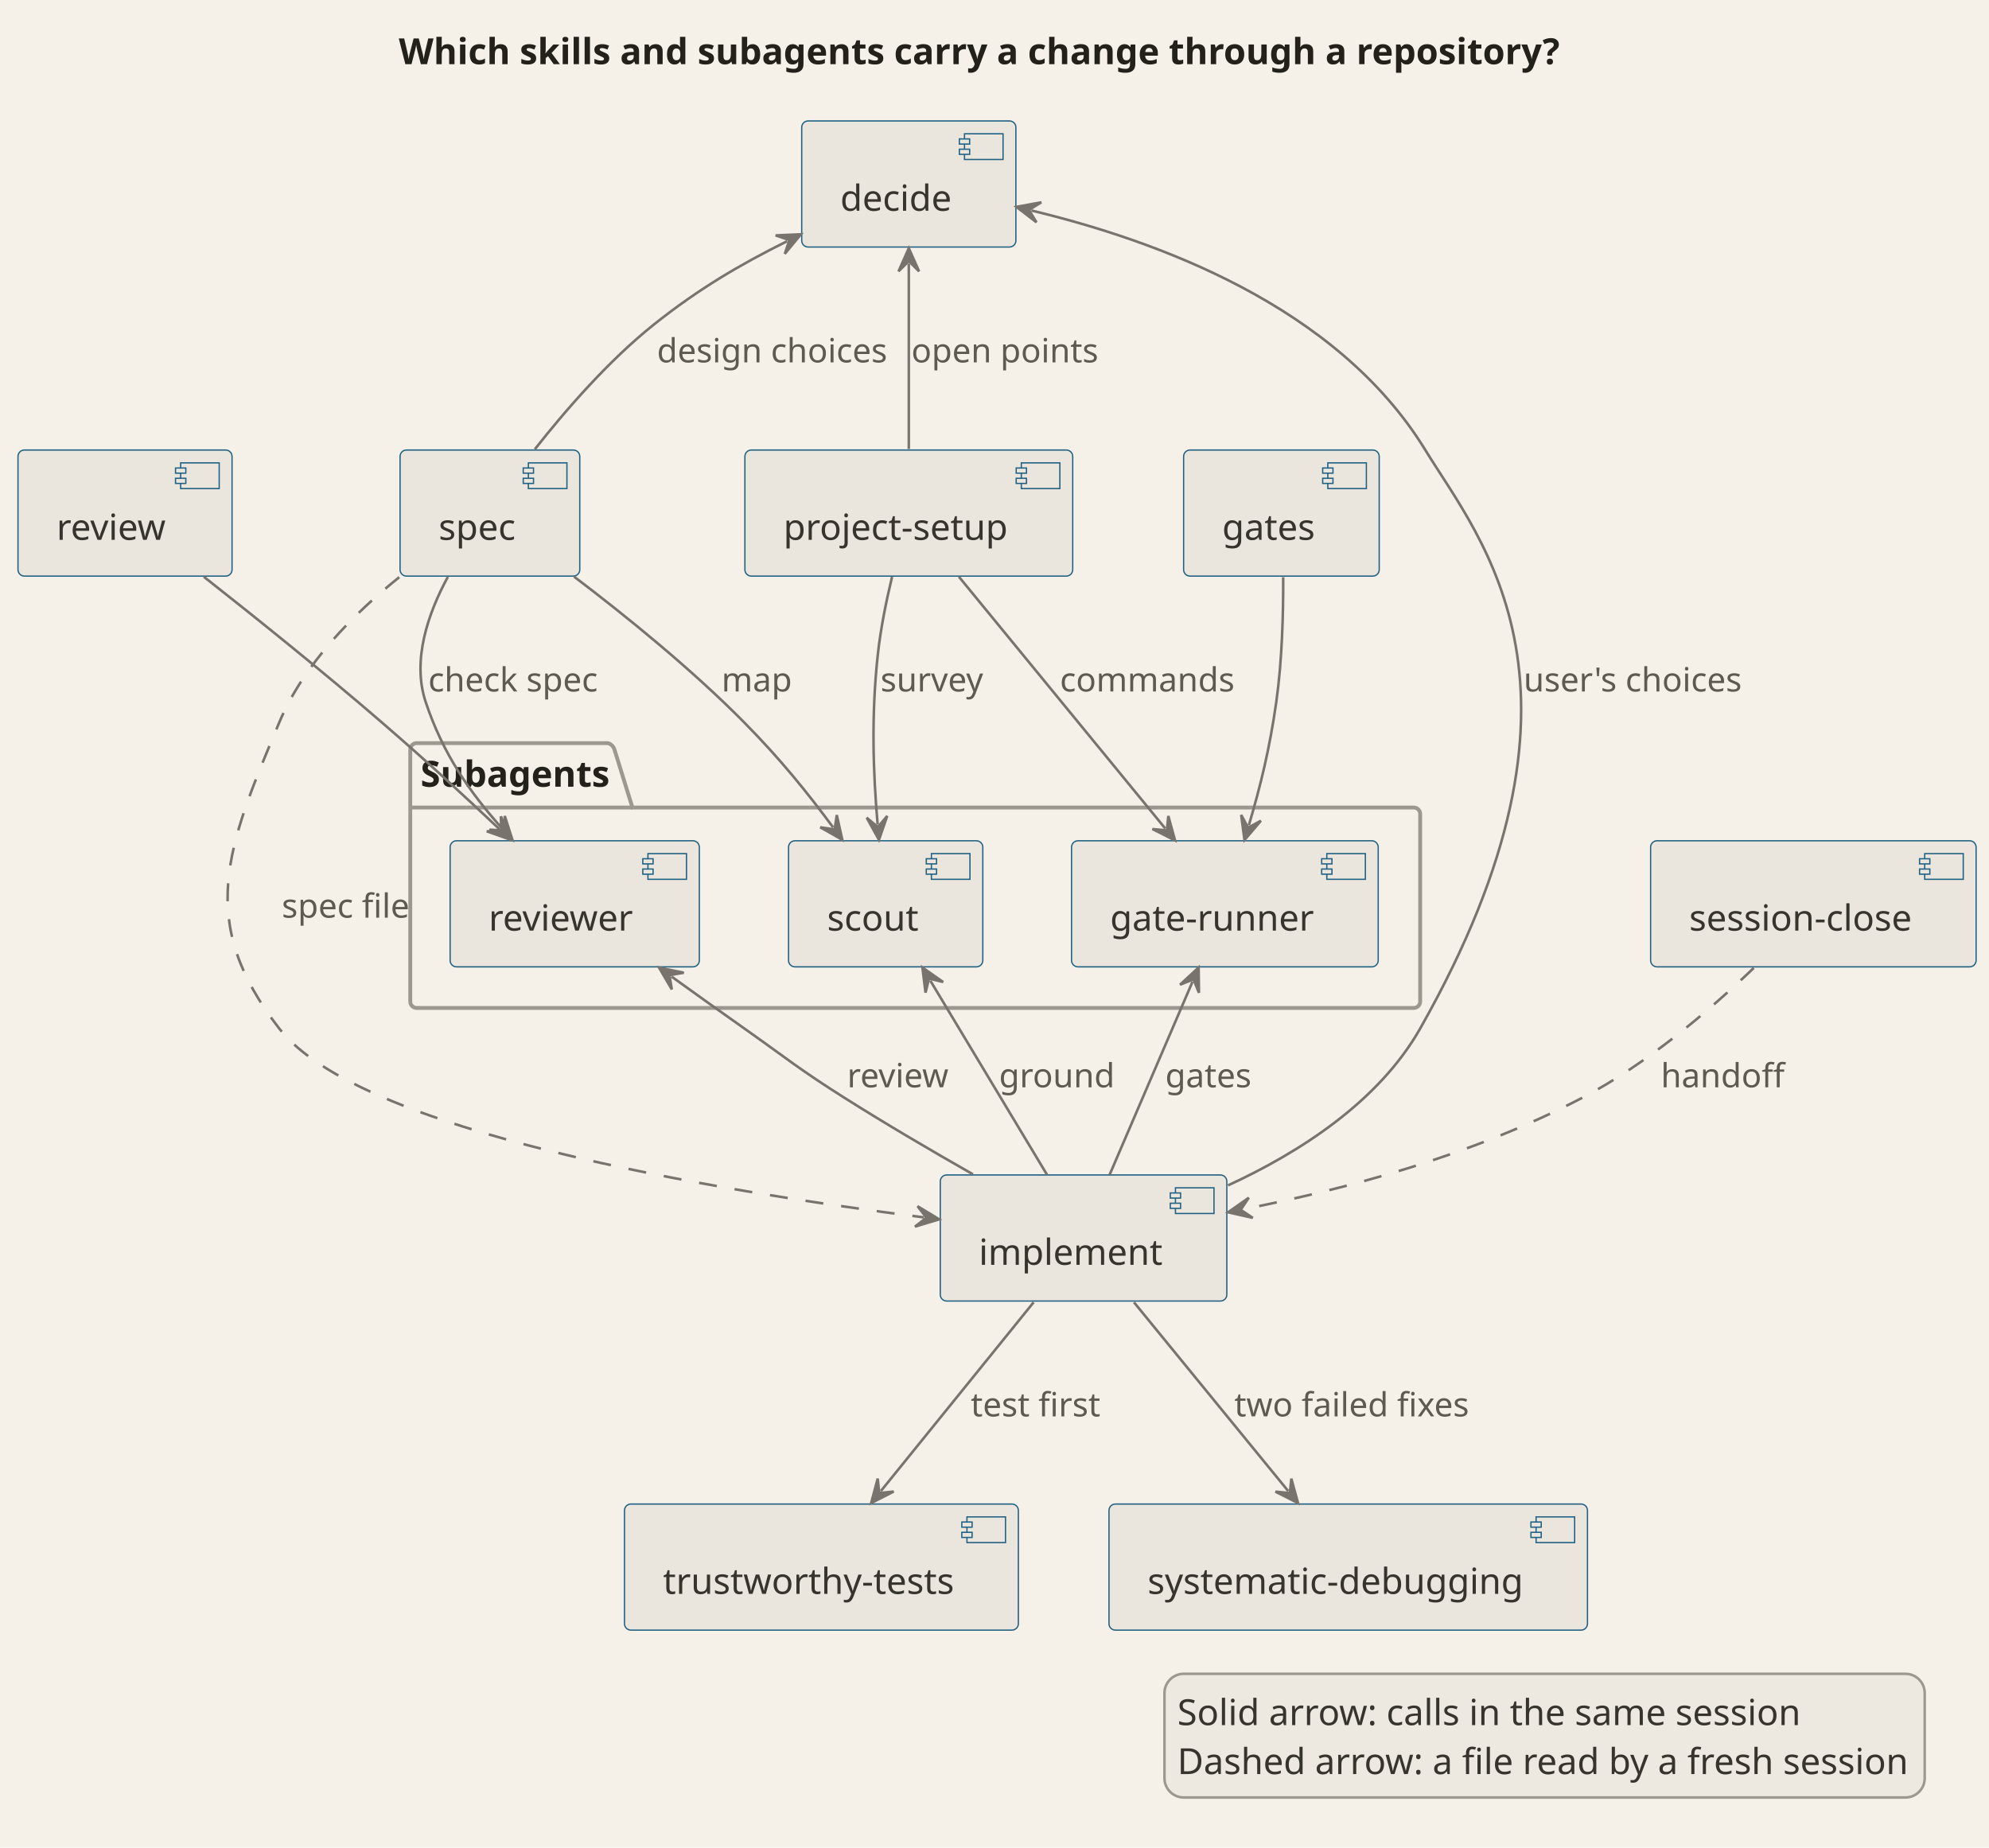
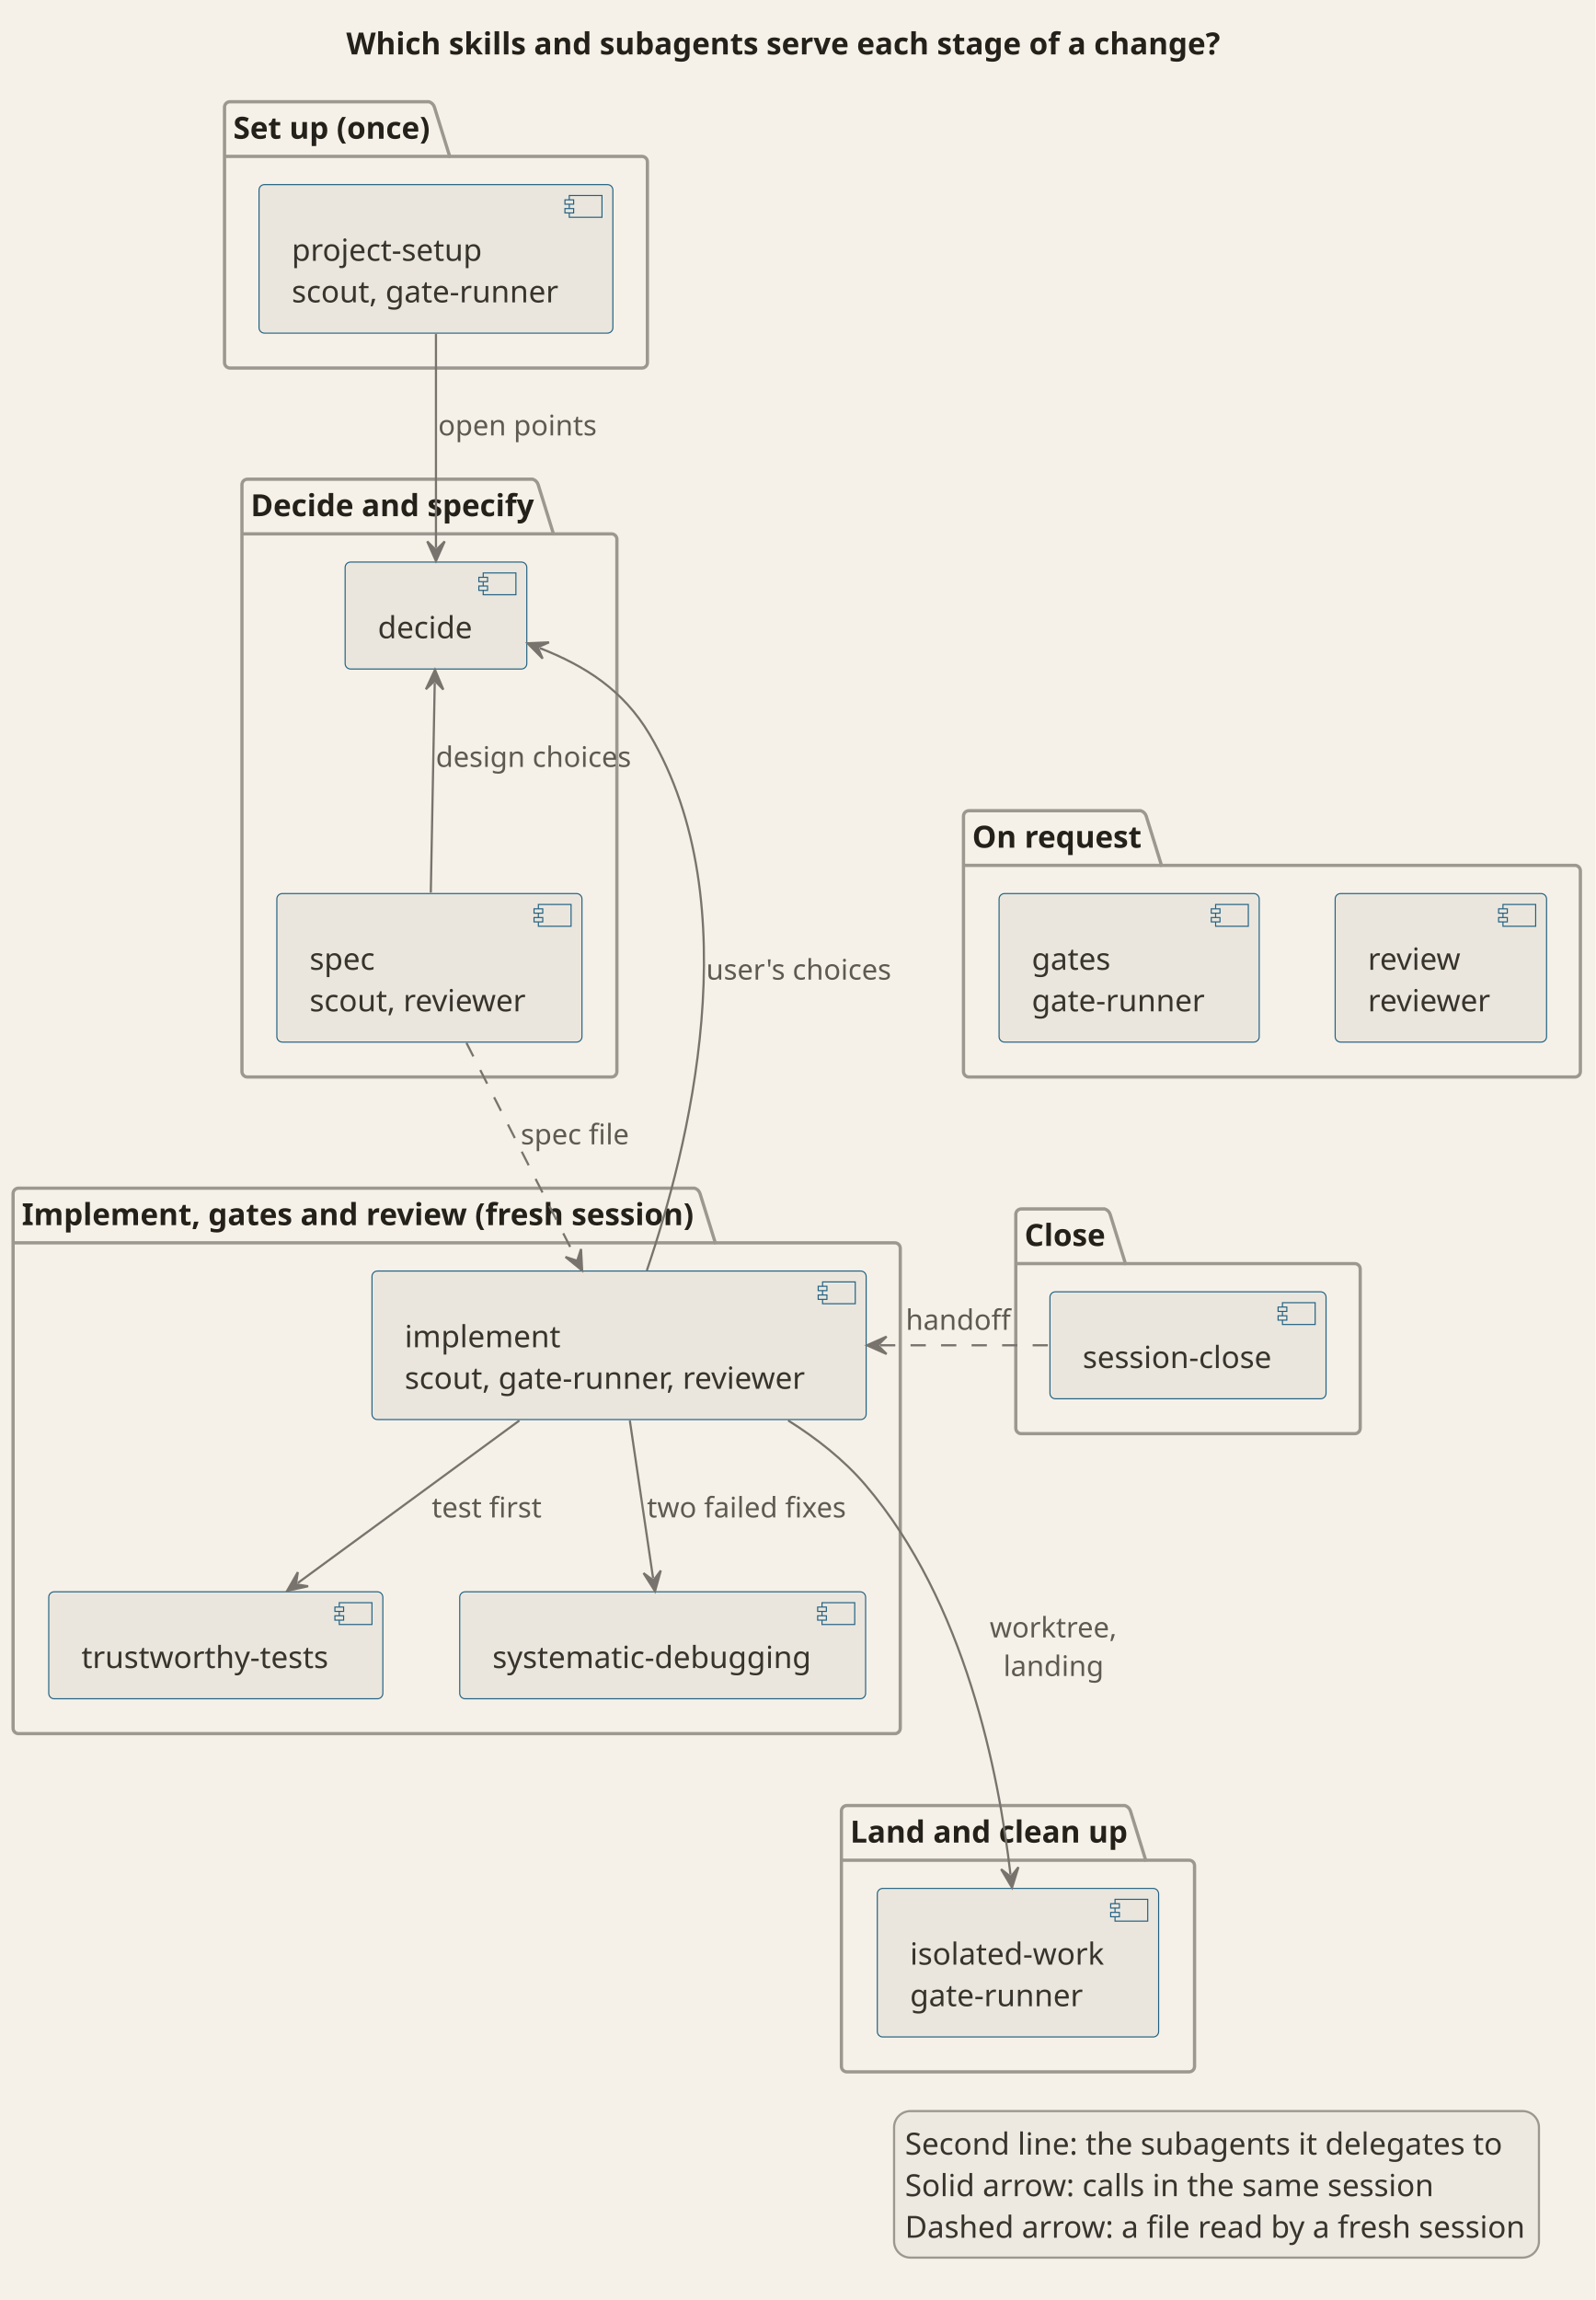
- <svg xmlns="http://www.w3.org/2000/svg" contentStyleType="text/css" data-diagram-type="DESCRIPTION" height="719px" preserveAspectRatio="none" style="width:774px;height:719px;background:#F5F1E8;" version="1.1" viewBox="0 0 774 719" width="774px" zoomAndPan="magnify">
+ <svg xmlns="http://www.w3.org/2000/svg" contentStyleType="text/css" data-diagram-type="DESCRIPTION" height="1055px" preserveAspectRatio="none" style="width:732px;height:1055px;background:#F5F1E8;" version="1.1" viewBox="0 0 732 1055" width="732px" zoomAndPan="magnify">
  <defs />
  <g>
-     <rect fill="#F5F1E8" height="719" style="stroke:none;stroke-width:1;" width="774" x="0" y="0" />
-     <text fill="#24211B" font-family="sans-serif" font-size="14" font-weight="bold" lengthAdjust="spacing" textLength="450.602" x="155.189" y="24.966">Which skills and subagents carry a change through a repository?</text>
-     <g class="cluster" data-entity="Subagents" data-source-line="9" data-uid="ent0007" id="cluster_Subagents">
-       <path d="M162.15,289.208 L236.608,289.208 A3.75,3.75 0 0 1 239.108,291.708 L246.108,314.276 L550.15,314.276 A2.5,2.5 0 0 1 552.65,316.776 L552.65,389.768 A2.5,2.5 0 0 1 550.15,392.268 L162.15,392.268 A2.5,2.5 0 0 1 159.65,389.768 L159.65,291.708 A2.5,2.5 0 0 1 162.15,289.208" fill="#F5F1E8" style="stroke:#9C9890;stroke-width:1.5;" />
-       <line style="stroke:#9C9890;stroke-width:1.5;" x1="159.65" x2="246.108" y1="314.276" y2="314.276" />
-       <text fill="#24211B" font-family="sans-serif" font-size="14" font-weight="bold" lengthAdjust="spacing" textLength="73.458" x="163.65" y="306.174">Subagents</text>
+     <rect fill="#F5F1E8" height="1055" style="stroke:none;stroke-width:1;" width="732" x="0" y="0" />
+     <text fill="#24211B" font-family="sans-serif" font-size="14" font-weight="bold" lengthAdjust="spacing" textLength="400.286" x="158.857" y="24.966">Which skills and subagents serve each stage of a change?</text>
+     <g class="cluster" data-entity="Set up (once)" data-source-line="4" data-uid="ent0002" id="cluster_Set up (once)">
+       <path d="M105.5,46.67 L196.8,46.67 A3.75,3.75 0 0 1 199.3,49.17 L206.3,71.738 L294.5,71.738 A2.5,2.5 0 0 1 297,74.238 L297,166.31 A2.5,2.5 0 0 1 294.5,168.81 L105.5,168.81 A2.5,2.5 0 0 1 103,166.31 L103,49.17 A2.5,2.5 0 0 1 105.5,46.67" fill="#F5F1E8" style="stroke:#9C9890;stroke-width:1.5;" />
+       <line style="stroke:#9C9890;stroke-width:1.5;" x1="103" x2="206.3" y1="71.738" y2="71.738" />
+       <text fill="#24211B" font-family="sans-serif" font-size="14" font-weight="bold" lengthAdjust="spacing" textLength="90.3" x="107" y="63.636">Set up (once)</text>
    </g>
-     <g class="entity" data-entity="runner" data-source-line="10" data-uid="ent0008" id="entity_runner">
-       <rect fill="#EAE6DD" height="49.068" rx="2.5" ry="2.5" style="stroke:#216183;stroke-width:0.5;" width="119.338" x="416.98" y="327.208" />
-       <rect fill="#EAE6DD" height="10" style="stroke:#216183;stroke-width:0.5;" width="15" x="516.318" y="332.208" />
-       <rect fill="#EAE6DD" height="2" style="stroke:#216183;stroke-width:0.5;" width="4" x="514.318" y="334.208" />
-       <rect fill="#EAE6DD" height="2" style="stroke:#216183;stroke-width:0.5;" width="4" x="514.318" y="338.208" />
-       <text fill="#37342D" font-family="sans-serif" font-size="14" lengthAdjust="spacing" textLength="79.338" x="431.98" y="362.174">gate-runner</text>
+     <g class="cluster" data-entity="Decide and specify" data-source-line="7" data-uid="ent0004" id="cluster_Decide and specify">
+       <path d="M113.5,219.81 L244.392,219.81 A3.75,3.75 0 0 1 246.892,222.31 L253.892,244.878 L280.5,244.878 A2.5,2.5 0 0 1 283,247.378 L283,491.51 A2.5,2.5 0 0 1 280.5,494.01 L113.5,494.01 A2.5,2.5 0 0 1 111,491.51 L111,222.31 A2.5,2.5 0 0 1 113.5,219.81" fill="#F5F1E8" style="stroke:#9C9890;stroke-width:1.5;" />
+       <line style="stroke:#9C9890;stroke-width:1.5;" x1="111" x2="253.892" y1="244.878" y2="244.878" />
+       <text fill="#24211B" font-family="sans-serif" font-size="14" font-weight="bold" lengthAdjust="spacing" textLength="129.892" x="115" y="236.776">Decide and specify</text>
    </g>
-     <g class="entity" data-entity="scout" data-source-line="11" data-uid="ent0009" id="entity_scout">
-       <rect fill="#EAE6DD" height="49.068" rx="2.5" ry="2.5" style="stroke:#216183;stroke-width:0.5;" width="75.602" x="306.85" y="327.208" />
-       <rect fill="#EAE6DD" height="10" style="stroke:#216183;stroke-width:0.5;" width="15" x="362.452" y="332.208" />
-       <rect fill="#EAE6DD" height="2" style="stroke:#216183;stroke-width:0.5;" width="4" x="360.452" y="334.208" />
-       <rect fill="#EAE6DD" height="2" style="stroke:#216183;stroke-width:0.5;" width="4" x="360.452" y="338.208" />
-       <text fill="#37342D" font-family="sans-serif" font-size="14" lengthAdjust="spacing" textLength="35.602" x="321.85" y="362.174">scout</text>
+     <g class="cluster" data-entity="Implement, gates and review (fresh session)" data-source-line="11" data-uid="ent0007" id="cluster_Implement, gates and review (fresh session)">
+       <path d="M8.5,545.01 L318.647,545.01 A3.75,3.75 0 0 1 321.147,547.51 L328.147,570.078 L410.5,570.078 A2.5,2.5 0 0 1 413,572.578 L413,792.71 A2.5,2.5 0 0 1 410.5,795.21 L8.5,795.21 A2.5,2.5 0 0 1 6,792.71 L6,547.51 A2.5,2.5 0 0 1 8.5,545.01" fill="#F5F1E8" style="stroke:#9C9890;stroke-width:1.5;" />
+       <line style="stroke:#9C9890;stroke-width:1.5;" x1="6" x2="328.147" y1="570.078" y2="570.078" />
+       <text fill="#24211B" font-family="sans-serif" font-size="14" font-weight="bold" lengthAdjust="spacing" textLength="309.147" x="10" y="561.976">Implement, gates and review (fresh session)</text>
    </g>
-     <g class="entity" data-entity="reviewer" data-source-line="12" data-uid="ent0010" id="entity_reviewer">
-       <rect fill="#EAE6DD" height="49.068" rx="2.5" ry="2.5" style="stroke:#216183;stroke-width:0.5;" width="96.98" x="175.16" y="327.208" />
-       <rect fill="#EAE6DD" height="10" style="stroke:#216183;stroke-width:0.5;" width="15" x="252.14" y="332.208" />
-       <rect fill="#EAE6DD" height="2" style="stroke:#216183;stroke-width:0.5;" width="4" x="250.14" y="334.208" />
-       <rect fill="#EAE6DD" height="2" style="stroke:#216183;stroke-width:0.5;" width="4" x="250.14" y="338.208" />
-       <text fill="#37342D" font-family="sans-serif" font-size="14" lengthAdjust="spacing" textLength="56.98" x="190.16" y="362.174">reviewer</text>
+     <g class="cluster" data-entity="On request" data-source-line="16" data-uid="ent0011" id="cluster_On request">
+       <path d="M444.5,371.87 L523.34,371.87 A3.75,3.75 0 0 1 525.84,374.37 L532.84,396.938 L722.5,396.938 A2.5,2.5 0 0 1 725,399.438 L725,491.51 A2.5,2.5 0 0 1 722.5,494.01 L444.5,494.01 A2.5,2.5 0 0 1 442,491.51 L442,374.37 A2.5,2.5 0 0 1 444.5,371.87" fill="#F5F1E8" style="stroke:#9C9890;stroke-width:1.5;" />
+       <line style="stroke:#9C9890;stroke-width:1.5;" x1="442" x2="532.84" y1="396.938" y2="396.938" />
+       <text fill="#24211B" font-family="sans-serif" font-size="14" font-weight="bold" lengthAdjust="spacing" textLength="77.84" x="446" y="388.836">On request</text>
    </g>
-     <g class="entity" data-entity="decide" data-source-line="4" data-uid="ent0002" id="entity_decide">
-       <rect fill="#EAE6DD" height="49.068" rx="2.5" ry="2.5" style="stroke:#216183;stroke-width:0.5;" width="83.344" x="311.98" y="47.068" />
-       <rect fill="#EAE6DD" height="10" style="stroke:#216183;stroke-width:0.5;" width="15" x="375.324" y="52.068" />
-       <rect fill="#EAE6DD" height="2" style="stroke:#216183;stroke-width:0.5;" width="4" x="373.324" y="54.068" />
-       <rect fill="#EAE6DD" height="2" style="stroke:#216183;stroke-width:0.5;" width="4" x="373.324" y="58.068" />
-       <text fill="#37342D" font-family="sans-serif" font-size="14" lengthAdjust="spacing" textLength="43.344" x="326.98" y="82.034">decide</text>
+     <g class="cluster" data-entity="Close" data-source-line="20" data-uid="ent0014" id="cluster_Close">
+       <path d="M468.5,554.54 L506.796,554.54 A3.75,3.75 0 0 1 509.296,557.04 L516.296,579.608 L621.5,579.608 A2.5,2.5 0 0 1 624,582.108 L624,655.11 A2.5,2.5 0 0 1 621.5,657.61 L468.5,657.61 A2.5,2.5 0 0 1 466,655.11 L466,557.04 A2.5,2.5 0 0 1 468.5,554.54" fill="#F5F1E8" style="stroke:#9C9890;stroke-width:1.5;" />
+       <line style="stroke:#9C9890;stroke-width:1.5;" x1="466" x2="516.296" y1="579.608" y2="579.608" />
+       <text fill="#24211B" font-family="sans-serif" font-size="14" font-weight="bold" lengthAdjust="spacing" textLength="37.296" x="470" y="571.506">Close</text>
    </g>
-     <g class="entity" data-entity="gates" data-source-line="5" data-uid="ent0003" id="entity_gates">
-       <rect fill="#EAE6DD" height="49.068" rx="2.5" ry="2.5" style="stroke:#216183;stroke-width:0.5;" width="76.12" x="460.59" y="175.138" />
-       <rect fill="#EAE6DD" height="10" style="stroke:#216183;stroke-width:0.5;" width="15" x="516.71" y="180.138" />
-       <rect fill="#EAE6DD" height="2" style="stroke:#216183;stroke-width:0.5;" width="4" x="514.71" y="182.138" />
-       <rect fill="#EAE6DD" height="2" style="stroke:#216183;stroke-width:0.5;" width="4" x="514.71" y="186.138" />
-       <text fill="#37342D" font-family="sans-serif" font-size="14" lengthAdjust="spacing" textLength="36.12" x="475.59" y="210.104">gates</text>
+     <g class="cluster" data-entity="Land and clean up" data-source-line="23" data-uid="ent0016" id="cluster_Land and clean up">
+       <path d="M388.5,828.21 L516.101,828.21 A3.75,3.75 0 0 1 518.601,830.71 L525.601,853.278 L545.5,853.278 A2.5,2.5 0 0 1 548,855.778 L548,947.85 A2.5,2.5 0 0 1 545.5,950.35 L388.5,950.35 A2.5,2.5 0 0 1 386,947.85 L386,830.71 A2.5,2.5 0 0 1 388.5,828.21" fill="#F5F1E8" style="stroke:#9C9890;stroke-width:1.5;" />
+       <line style="stroke:#9C9890;stroke-width:1.5;" x1="386" x2="525.601" y1="853.278" y2="853.278" />
+       <text fill="#24211B" font-family="sans-serif" font-size="14" font-weight="bold" lengthAdjust="spacing" textLength="126.602" x="390" y="845.176">Land and clean up</text>
    </g>
-     <g class="entity" data-entity="setup" data-source-line="6" data-uid="ent0004" id="entity_setup">
-       <rect fill="#EAE6DD" height="49.068" rx="2.5" ry="2.5" style="stroke:#216183;stroke-width:0.5;" width="127.57" x="289.87" y="175.138" />
-       <rect fill="#EAE6DD" height="10" style="stroke:#216183;stroke-width:0.5;" width="15" x="397.44" y="180.138" />
-       <rect fill="#EAE6DD" height="2" style="stroke:#216183;stroke-width:0.5;" width="4" x="395.44" y="182.138" />
-       <rect fill="#EAE6DD" height="2" style="stroke:#216183;stroke-width:0.5;" width="4" x="395.44" y="186.138" />
-       <text fill="#37342D" font-family="sans-serif" font-size="14" lengthAdjust="spacing" textLength="87.57" x="304.87" y="210.104">project-setup</text>
+     <g class="entity" data-entity="setup" data-source-line="5" data-uid="ent0003" id="entity_setup">
+       <rect fill="#EAE6DD" height="68.136" rx="2.5" ry="2.5" style="stroke:#216183;stroke-width:0.5;" width="162.332" x="118.83" y="84.67" />
+       <rect fill="#EAE6DD" height="10" style="stroke:#216183;stroke-width:0.5;" width="15" x="261.161" y="89.67" />
+       <rect fill="#EAE6DD" height="2" style="stroke:#216183;stroke-width:0.5;" width="4" x="259.161" y="91.67" />
+       <rect fill="#EAE6DD" height="2" style="stroke:#216183;stroke-width:0.5;" width="4" x="259.161" y="95.67" />
+       <text fill="#37342D" font-family="sans-serif" font-size="14" lengthAdjust="spacing" textLength="87.57" x="133.83" y="119.636">project-setup</text>
+       <text fill="#37342D" font-family="sans-serif" font-size="14" lengthAdjust="spacing" textLength="122.332" x="133.83" y="138.704">scout, gate-runner</text>
    </g>
-     <g class="entity" data-entity="spec" data-source-line="7" data-uid="ent0005" id="entity_spec">
-       <rect fill="#EAE6DD" height="49.068" rx="2.5" ry="2.5" style="stroke:#216183;stroke-width:0.5;" width="69.932" x="155.68" y="175.138" />
-       <rect fill="#EAE6DD" height="10" style="stroke:#216183;stroke-width:0.5;" width="15" x="205.612" y="180.138" />
-       <rect fill="#EAE6DD" height="2" style="stroke:#216183;stroke-width:0.5;" width="4" x="203.612" y="182.138" />
-       <rect fill="#EAE6DD" height="2" style="stroke:#216183;stroke-width:0.5;" width="4" x="203.612" y="186.138" />
-       <text fill="#37342D" font-family="sans-serif" font-size="14" lengthAdjust="spacing" textLength="29.932" x="170.68" y="210.104">spec</text>
+     <g class="entity" data-entity="decide" data-source-line="8" data-uid="ent0005" id="entity_decide">
+       <rect fill="#EAE6DD" height="49.068" rx="2.5" ry="2.5" style="stroke:#216183;stroke-width:0.5;" width="83.344" x="158.33" y="257.81" />
+       <rect fill="#EAE6DD" height="10" style="stroke:#216183;stroke-width:0.5;" width="15" x="221.674" y="262.81" />
+       <rect fill="#EAE6DD" height="2" style="stroke:#216183;stroke-width:0.5;" width="4" x="219.674" y="264.81" />
+       <rect fill="#EAE6DD" height="2" style="stroke:#216183;stroke-width:0.5;" width="4" x="219.674" y="268.81" />
+       <text fill="#37342D" font-family="sans-serif" font-size="14" lengthAdjust="spacing" textLength="43.344" x="173.33" y="292.776">decide</text>
    </g>
-     <g class="entity" data-entity="review" data-source-line="8" data-uid="ent0006" id="entity_review">
-       <rect fill="#EAE6DD" height="49.068" rx="2.5" ry="2.5" style="stroke:#216183;stroke-width:0.5;" width="83.302" x="7" y="175.138" />
-       <rect fill="#EAE6DD" height="10" style="stroke:#216183;stroke-width:0.5;" width="15" x="70.302" y="180.138" />
-       <rect fill="#EAE6DD" height="2" style="stroke:#216183;stroke-width:0.5;" width="4" x="68.302" y="182.138" />
-       <rect fill="#EAE6DD" height="2" style="stroke:#216183;stroke-width:0.5;" width="4" x="68.302" y="186.138" />
-       <text fill="#37342D" font-family="sans-serif" font-size="14" lengthAdjust="spacing" textLength="43.302" x="22" y="210.104">review</text>
+     <g class="entity" data-entity="spec" data-source-line="9" data-uid="ent0006" id="entity_spec">
+       <rect fill="#EAE6DD" height="68.136" rx="2.5" ry="2.5" style="stroke:#216183;stroke-width:0.5;" width="139.974" x="127.01" y="409.87" />
+       <rect fill="#EAE6DD" height="10" style="stroke:#216183;stroke-width:0.5;" width="15" x="246.984" y="414.87" />
+       <rect fill="#EAE6DD" height="2" style="stroke:#216183;stroke-width:0.5;" width="4" x="244.984" y="416.87" />
+       <rect fill="#EAE6DD" height="2" style="stroke:#216183;stroke-width:0.5;" width="4" x="244.984" y="420.87" />
+       <text fill="#37342D" font-family="sans-serif" font-size="14" lengthAdjust="spacing" textLength="29.932" x="142.01" y="444.836">spec</text>
+       <text fill="#37342D" font-family="sans-serif" font-size="14" lengthAdjust="spacing" textLength="99.974" x="142.01" y="463.904">scout, reviewer</text>
    </g>
-     <g class="entity" data-entity="close" data-source-line="14" data-uid="ent0011" id="entity_close">
-       <rect fill="#EAE6DD" height="49.068" rx="2.5" ry="2.5" style="stroke:#216183;stroke-width:0.5;" width="126.66" x="642.32" y="327.208" />
-       <rect fill="#EAE6DD" height="10" style="stroke:#216183;stroke-width:0.5;" width="15" x="748.98" y="332.208" />
-       <rect fill="#EAE6DD" height="2" style="stroke:#216183;stroke-width:0.5;" width="4" x="746.98" y="334.208" />
-       <rect fill="#EAE6DD" height="2" style="stroke:#216183;stroke-width:0.5;" width="4" x="746.98" y="338.208" />
-       <text fill="#37342D" font-family="sans-serif" font-size="14" lengthAdjust="spacing" textLength="86.66" x="657.32" y="362.174">session-close</text>
+     <g class="entity" data-entity="implement" data-source-line="12" data-uid="ent0008" id="entity_implement">
+       <rect fill="#EAE6DD" height="68.136" rx="2.5" ry="2.5" style="stroke:#216183;stroke-width:0.5;" width="226.703" x="170.65" y="583.01" />
+       <rect fill="#EAE6DD" height="10" style="stroke:#216183;stroke-width:0.5;" width="15" x="377.353" y="588.01" />
+       <rect fill="#EAE6DD" height="2" style="stroke:#216183;stroke-width:0.5;" width="4" x="375.353" y="590.01" />
+       <rect fill="#EAE6DD" height="2" style="stroke:#216183;stroke-width:0.5;" width="4" x="375.353" y="594.01" />
+       <text fill="#37342D" font-family="sans-serif" font-size="14" lengthAdjust="spacing" textLength="71.512" x="185.65" y="617.976">implement</text>
+       <text fill="#37342D" font-family="sans-serif" font-size="14" lengthAdjust="spacing" textLength="186.703" x="185.65" y="637.044">scout, gate-runner, reviewer</text>
    </g>
-     <g class="entity" data-entity="implement" data-source-line="15" data-uid="ent0012" id="entity_implement">
-       <rect fill="#EAE6DD" height="49.068" rx="2.5" ry="2.5" style="stroke:#216183;stroke-width:0.5;" width="111.512" x="365.9" y="457.268" />
-       <rect fill="#EAE6DD" height="10" style="stroke:#216183;stroke-width:0.5;" width="15" x="457.412" y="462.268" />
-       <rect fill="#EAE6DD" height="2" style="stroke:#216183;stroke-width:0.5;" width="4" x="455.412" y="464.268" />
-       <rect fill="#EAE6DD" height="2" style="stroke:#216183;stroke-width:0.5;" width="4" x="455.412" y="468.268" />
-       <text fill="#37342D" font-family="sans-serif" font-size="14" lengthAdjust="spacing" textLength="71.512" x="380.9" y="492.234">implement</text>
+     <g class="entity" data-entity="tests" data-source-line="13" data-uid="ent0009" id="entity_tests">
+       <rect fill="#EAE6DD" height="49.068" rx="2.5" ry="2.5" style="stroke:#216183;stroke-width:0.5;" width="153.274" x="22.36" y="730.15" />
+       <rect fill="#EAE6DD" height="10" style="stroke:#216183;stroke-width:0.5;" width="15" x="155.634" y="735.15" />
+       <rect fill="#EAE6DD" height="2" style="stroke:#216183;stroke-width:0.5;" width="4" x="153.634" y="737.15" />
+       <rect fill="#EAE6DD" height="2" style="stroke:#216183;stroke-width:0.5;" width="4" x="153.634" y="741.15" />
+       <text fill="#37342D" font-family="sans-serif" font-size="14" lengthAdjust="spacing" textLength="113.274" x="37.36" y="765.116">trustworthy-tests</text>
    </g>
-     <g class="entity" data-entity="tests" data-source-line="16" data-uid="ent0013" id="entity_tests">
-       <rect fill="#EAE6DD" height="49.068" rx="2.5" ry="2.5" style="stroke:#216183;stroke-width:0.5;" width="153.274" x="243.01" y="585.338" />
-       <rect fill="#EAE6DD" height="10" style="stroke:#216183;stroke-width:0.5;" width="15" x="376.284" y="590.338" />
-       <rect fill="#EAE6DD" height="2" style="stroke:#216183;stroke-width:0.5;" width="4" x="374.284" y="592.338" />
-       <rect fill="#EAE6DD" height="2" style="stroke:#216183;stroke-width:0.5;" width="4" x="374.284" y="596.338" />
-       <text fill="#37342D" font-family="sans-serif" font-size="14" lengthAdjust="spacing" textLength="113.274" x="258.01" y="620.304">trustworthy-tests</text>
+     <g class="entity" data-entity="debug" data-source-line="14" data-uid="ent0010" id="entity_debug">
+       <rect fill="#EAE6DD" height="49.068" rx="2.5" ry="2.5" style="stroke:#216183;stroke-width:0.5;" width="186.201" x="210.9" y="730.15" />
+       <rect fill="#EAE6DD" height="10" style="stroke:#216183;stroke-width:0.5;" width="15" x="377.101" y="735.15" />
+       <rect fill="#EAE6DD" height="2" style="stroke:#216183;stroke-width:0.5;" width="4" x="375.101" y="737.15" />
+       <rect fill="#EAE6DD" height="2" style="stroke:#216183;stroke-width:0.5;" width="4" x="375.101" y="741.15" />
+       <text fill="#37342D" font-family="sans-serif" font-size="14" lengthAdjust="spacing" textLength="146.201" x="225.9" y="765.116">systematic-debugging</text>
    </g>
-     <g class="entity" data-entity="debug" data-source-line="17" data-uid="ent0014" id="entity_debug">
-       <rect fill="#EAE6DD" height="49.068" rx="2.5" ry="2.5" style="stroke:#216183;stroke-width:0.5;" width="186.201" x="431.55" y="585.338" />
-       <rect fill="#EAE6DD" height="10" style="stroke:#216183;stroke-width:0.5;" width="15" x="597.751" y="590.338" />
-       <rect fill="#EAE6DD" height="2" style="stroke:#216183;stroke-width:0.5;" width="4" x="595.751" y="592.338" />
-       <rect fill="#EAE6DD" height="2" style="stroke:#216183;stroke-width:0.5;" width="4" x="595.751" y="596.338" />
-       <text fill="#37342D" font-family="sans-serif" font-size="14" lengthAdjust="spacing" textLength="146.201" x="446.55" y="620.304">systematic-debugging</text>
+     <g class="entity" data-entity="gates" data-source-line="17" data-uid="ent0012" id="entity_gates">
+       <rect fill="#EAE6DD" height="68.136" rx="2.5" ry="2.5" style="stroke:#216183;stroke-width:0.5;" width="119.338" x="458.33" y="409.87" />
+       <rect fill="#EAE6DD" height="10" style="stroke:#216183;stroke-width:0.5;" width="15" x="557.668" y="414.87" />
+       <rect fill="#EAE6DD" height="2" style="stroke:#216183;stroke-width:0.5;" width="4" x="555.668" y="416.87" />
+       <rect fill="#EAE6DD" height="2" style="stroke:#216183;stroke-width:0.5;" width="4" x="555.668" y="420.87" />
+       <text fill="#37342D" font-family="sans-serif" font-size="14" lengthAdjust="spacing" textLength="36.12" x="473.33" y="444.836">gates</text>
+       <text fill="#37342D" font-family="sans-serif" font-size="14" lengthAdjust="spacing" textLength="79.338" x="473.33" y="463.904">gate-runner</text>
    </g>
-     <g class="link" data-entity-1="decide" data-entity-2="setup" data-source-line="19" data-uid="lnk15" id="link_decide_setup">
-       <path d="M353.65,102.608 C353.65,125.048 353.65,152.348 353.65,174.748" fill="none" id="decide-backto-setup" style="stroke:#78746D;stroke-width:1;" />
-       <polygon fill="#78746D" points="353.65,96.608,349.65,105.608,353.65,101.608,357.65,105.608,353.65,96.608" style="stroke:#78746D;stroke-width:1;" />
-       <text fill="#5E5A52" font-family="sans-serif" font-size="13" lengthAdjust="spacing" textLength="72.774" x="354.65" y="141.035">open points</text>
+     <g class="entity" data-entity="review" data-source-line="18" data-uid="ent0013" id="entity_review">
+       <rect fill="#EAE6DD" height="68.136" rx="2.5" ry="2.5" style="stroke:#216183;stroke-width:0.5;" width="96.98" x="612.51" y="409.87" />
+       <rect fill="#EAE6DD" height="10" style="stroke:#216183;stroke-width:0.5;" width="15" x="689.49" y="414.87" />
+       <rect fill="#EAE6DD" height="2" style="stroke:#216183;stroke-width:0.5;" width="4" x="687.49" y="416.87" />
+       <rect fill="#EAE6DD" height="2" style="stroke:#216183;stroke-width:0.5;" width="4" x="687.49" y="420.87" />
+       <text fill="#37342D" font-family="sans-serif" font-size="14" lengthAdjust="spacing" textLength="43.302" x="627.51" y="444.836">review</text>
+       <text fill="#37342D" font-family="sans-serif" font-size="14" lengthAdjust="spacing" textLength="56.98" x="627.51" y="463.904">reviewer</text>
    </g>
-     <g class="link" data-entity-1="decide" data-entity-2="spec" data-source-line="20" data-uid="lnk16" id="link_decide_spec">
-       <path d="M306.299,93.862 C287.879,103.032 271.93,112.398 254.65,126.138 C236.91,140.248 220.08,159.648 208.14,174.828" fill="none" id="decide-backto-spec" style="stroke:#78746D;stroke-width:1;" />
-       <polygon fill="#78746D" points="311.67,91.188,301.83,91.618,307.194,93.416,305.396,98.78,311.67,91.188" style="stroke:#78746D;stroke-width:1;" />
-       <text fill="#5E5A52" font-family="sans-serif" font-size="13" lengthAdjust="spacing" textLength="89.609" x="255.65" y="141.035">design choices</text>
+     <g class="entity" data-entity="close" data-source-line="21" data-uid="ent0015" id="entity_close">
+       <rect fill="#EAE6DD" height="49.068" rx="2.5" ry="2.5" style="stroke:#216183;stroke-width:0.5;" width="126.66" x="481.67" y="592.54" />
+       <rect fill="#EAE6DD" height="10" style="stroke:#216183;stroke-width:0.5;" width="15" x="588.33" y="597.54" />
+       <rect fill="#EAE6DD" height="2" style="stroke:#216183;stroke-width:0.5;" width="4" x="586.33" y="599.54" />
+       <rect fill="#EAE6DD" height="2" style="stroke:#216183;stroke-width:0.5;" width="4" x="586.33" y="603.54" />
+       <text fill="#37342D" font-family="sans-serif" font-size="14" lengthAdjust="spacing" textLength="86.66" x="496.67" y="627.506">session-close</text>
    </g>
-     <g class="link" data-entity-1="gates" data-entity-2="runner" data-source-line="22" data-uid="lnk17" id="link_gates_runner">
-       <path d="M499.34,224.628 C499.41,238.818 498.92,257.108 496.65,273.208 C494.07,291.508 490.471,305.974 485.981,321.164" fill="none" id="gates-to-runner" style="stroke:#78746D;stroke-width:1;" />
-       <polygon fill="#78746D" points="484.28,326.918,490.667,319.421,485.697,322.123,482.995,317.153,484.28,326.918" style="stroke:#78746D;stroke-width:1;" />
+     <g class="entity" data-entity="isolated" data-source-line="24" data-uid="ent0017" id="entity_isolated">
+       <rect fill="#EAE6DD" height="68.136" rx="2.5" ry="2.5" style="stroke:#216183;stroke-width:0.5;" width="129.054" x="402.47" y="866.21" />
+       <rect fill="#EAE6DD" height="10" style="stroke:#216183;stroke-width:0.5;" width="15" x="511.524" y="871.21" />
+       <rect fill="#EAE6DD" height="2" style="stroke:#216183;stroke-width:0.5;" width="4" x="509.524" y="873.21" />
+       <rect fill="#EAE6DD" height="2" style="stroke:#216183;stroke-width:0.5;" width="4" x="509.524" y="877.21" />
+       <text fill="#37342D" font-family="sans-serif" font-size="14" lengthAdjust="spacing" textLength="89.054" x="417.47" y="901.176">isolated-work</text>
+       <text fill="#37342D" font-family="sans-serif" font-size="14" lengthAdjust="spacing" textLength="79.338" x="417.47" y="920.244">gate-runner</text>
    </g>
-     <g class="link" data-entity-1="setup" data-entity-2="runner" data-source-line="23" data-uid="lnk18" id="link_setup_runner">
-       <path d="M373.14,224.448 C396.17,252.548 430.457,294.377 453.447,322.427" fill="none" id="setup-to-runner" style="stroke:#78746D;stroke-width:1;" />
-       <polygon fill="#78746D" points="457.25,327.068,454.639,317.572,454.08,323.201,448.451,322.643,457.25,327.068" style="stroke:#78746D;stroke-width:1;" />
-       <text fill="#5E5A52" font-family="sans-serif" font-size="13" lengthAdjust="spacing" textLength="67.964" x="412.46" y="269.105">commands</text>
+     <g class="link" data-entity-1="setup" data-entity-2="decide" data-source-line="27" data-uid="lnk18" id="link_setup_decide">
+       <path d="M200,153.22 C200,184.29 200,223.75 200,251.34" fill="none" id="setup-to-decide" style="stroke:#78746D;stroke-width:1;" />
+       <polygon fill="#78746D" points="200,257.34,204,248.34,200,252.34,196,248.34,200,257.34" style="stroke:#78746D;stroke-width:1;" />
+       <text fill="#5E5A52" font-family="sans-serif" font-size="13" lengthAdjust="spacing" textLength="72.774" x="201" y="199.707">open points</text>
    </g>
-     <g class="link" data-entity-1="setup" data-entity-2="scout" data-source-line="24" data-uid="lnk19" id="link_setup_scout">
-       <path d="M347.14,224.468 C344.93,233.678 342.74,244.358 341.65,254.208 C338.92,278.868 339.834,301.3 341.524,320.88" fill="none" id="setup-to-scout" style="stroke:#78746D;stroke-width:1;" />
-       <polygon fill="#78746D" points="342.04,326.858,345.251,317.547,341.61,321.876,337.281,318.235,342.04,326.858" style="stroke:#78746D;stroke-width:1;" />
-       <text fill="#5E5A52" font-family="sans-serif" font-size="13" lengthAdjust="spacing" textLength="40.196" x="342.65" y="269.105">survey</text>
+     <g class="link" data-entity-1="decide" data-entity-2="spec" data-source-line="28" data-uid="lnk20" id="link_decide_spec">
+       <path d="M199.437,313.229 C198.927,340.369 198.21,378.82 197.63,409.42" fill="none" id="decide-backto-spec" style="stroke:#78746D;stroke-width:1;" />
+       <polygon fill="#78746D" points="199.55,307.23,195.382,316.153,199.456,312.229,203.38,316.303,199.55,307.23" style="stroke:#78746D;stroke-width:1;" />
+       <text fill="#5E5A52" font-family="sans-serif" font-size="13" lengthAdjust="spacing" textLength="89.609" x="199.94" y="351.767">design choices</text>
    </g>
-     <g class="link" data-entity-1="spec" data-entity-2="scout" data-source-line="25" data-uid="lnk20" id="link_spec_scout">
-       <path d="M223.38,224.398 C243.43,239.618 269.11,260.388 289.65,281.208 C303.59,295.338 313.878,308.067 324.198,321.997" fill="none" id="spec-to-scout" style="stroke:#78746D;stroke-width:1;" />
-       <polygon fill="#78746D" points="327.77,326.818,325.627,317.205,324.794,322.8,319.198,321.967,327.77,326.818" style="stroke:#78746D;stroke-width:1;" />
-       <text fill="#5E5A52" font-family="sans-serif" font-size="13" lengthAdjust="spacing" textLength="27.443" x="280.76" y="269.105">map</text>
+     <g class="link" data-entity-1="spec" data-entity-2="implement" data-source-line="29" data-uid="lnk21" id="link_spec_implement">
+       <path d="M213.98,478.35 C229.31,508.5 249.032,547.281 264.342,577.411" fill="none" id="spec-to-implement" style="stroke:#78746D;stroke-width:1;stroke-dasharray:7.0,7.0;" />
+       <polygon fill="#78746D" points="267.06,582.76,266.549,572.924,264.795,578.302,259.417,576.548,267.06,582.76" style="stroke:#78746D;stroke-width:1;" />
+       <text fill="#5E5A52" font-family="sans-serif" font-size="13" lengthAdjust="spacing" textLength="49.686" x="238.89" y="524.907">spec file</text>
    </g>
-     <g class="link" data-entity-1="spec" data-entity-2="reviewer" data-source-line="26" data-uid="lnk21" id="link_spec_reviewer">
-       <path d="M174.29,224.478 C166.62,238.608 160.23,256.898 165.65,273.208 C172.39,293.458 182.725,308.222 195.445,322.472" fill="none" id="spec-to-reviewer" style="stroke:#78746D;stroke-width:1;" />
-       <polygon fill="#78746D" points="199.44,326.948,196.431,317.57,196.11,323.218,190.463,322.897,199.44,326.948" style="stroke:#78746D;stroke-width:1;" />
-       <text fill="#5E5A52" font-family="sans-serif" font-size="13" lengthAdjust="spacing" textLength="65.962" x="166.65" y="269.105">check spec</text>
+     <g class="link" data-entity-1="decide" data-entity-2="implement" data-source-line="30" data-uid="lnk23" id="link_decide_implement">
+       <path d="M247.605,297.264 C268.325,305.404 285.83,316.37 298,336.87 C344.18,414.72 315.64,527.33 296.75,582.73" fill="none" id="decide-backto-implement" style="stroke:#78746D;stroke-width:1;" />
+       <polygon fill="#78746D" points="242.02,295.07,248.934,302.084,246.674,296.898,251.859,294.638,242.02,295.07" style="stroke:#78746D;stroke-width:1;" />
+       <text fill="#5E5A52" font-family="sans-serif" font-size="13" lengthAdjust="spacing" textLength="84.786" x="323.95" y="449.337">user's choices</text>
    </g>
-     <g class="link" data-entity-1="review" data-entity-2="reviewer" data-source-line="27" data-uid="lnk22" id="link_review_reviewer">
-       <path d="M79.3,224.448 C99.32,240.208 125.88,261.528 148.65,281.208 C165.71,295.948 179.94,309.057 194.35,322.676" fill="none" id="review-to-reviewer" style="stroke:#78746D;stroke-width:1;" />
-       <polygon fill="#78746D" points="198.71,326.798,194.917,317.709,195.076,323.363,189.422,323.523,198.71,326.798" style="stroke:#78746D;stroke-width:1;" />
+     <g class="link" data-entity-1="implement" data-entity-2="tests" data-source-line="31" data-uid="lnk24" id="link_implement_tests">
+       <path d="M238.27,651.6 C205.21,675.83 166.17,704.453 136.57,726.144" fill="none" id="implement-to-tests" style="stroke:#78746D;stroke-width:1;" />
+       <polygon fill="#78746D" points="131.73,729.69,141.354,727.597,135.763,726.735,136.625,721.144,131.73,729.69" style="stroke:#78746D;stroke-width:1;" />
+       <text fill="#5E5A52" font-family="sans-serif" font-size="13" lengthAdjust="spacing" textLength="50.44" x="198.05" y="696.047">test first</text>
    </g>
-     <g class="link" data-entity-1="runner" data-entity-2="implement" data-source-line="29" data-uid="lnk23" id="link_runner_implement">
-       <path d="M464.064,382.042 C454.194,405.042 441.67,434.188 431.81,457.148" fill="none" id="runner-backto-implement" style="stroke:#78746D;stroke-width:1;" />
-       <polygon fill="#78746D" points="466.43,376.528,459.205,383.221,464.458,381.123,466.557,386.376,466.43,376.528" style="stroke:#78746D;stroke-width:1;" />
-       <text fill="#5E5A52" font-family="sans-serif" font-size="13" lengthAdjust="spacing" textLength="33.54" x="453.44" y="423.165">gates</text>
+     <g class="link" data-entity-1="implement" data-entity-2="debug" data-source-line="32" data-uid="lnk25" id="link_implement_debug">
+       <path d="M288.94,651.6 C292.53,675.91 296.415,702.264 299.615,723.964" fill="none" id="implement-to-debug" style="stroke:#78746D;stroke-width:1;" />
+       <polygon fill="#78746D" points="300.49,729.9,303.134,720.413,299.761,724.953,295.22,721.58,300.49,729.9" style="stroke:#78746D;stroke-width:1;" />
+       <text fill="#5E5A52" font-family="sans-serif" font-size="13" lengthAdjust="spacing" textLength="91.598" x="296.79" y="696.047">two failed fixes</text>
    </g>
-     <g class="link" data-entity-1="scout" data-entity-2="implement" data-source-line="30" data-uid="lnk24" id="link_scout_implement">
-       <path d="M362.042,381.67 C375.872,404.67 393.62,434.188 407.42,457.148" fill="none" id="scout-backto-implement" style="stroke:#78746D;stroke-width:1;" />
-       <polygon fill="#78746D" points="358.95,376.528,360.16,386.302,361.527,380.813,367.016,382.18,358.95,376.528" style="stroke:#78746D;stroke-width:1;" />
-       <text fill="#5E5A52" font-family="sans-serif" font-size="13" lengthAdjust="spacing" textLength="45.292" x="388.76" y="423.165">ground</text>
+     <g class="link" data-entity-1="implement" data-entity-2="close" data-source-line="33" data-uid="lnk27" id="link_implement_close">
+       <path d="M403.72,617.08 C432.43,617.08 456.24,617.08 481.47,617.08" fill="none" id="implement-backto-close" style="stroke:#78746D;stroke-width:1;stroke-dasharray:7.0,7.0;" />
+       <polygon fill="#78746D" points="397.72,617.08,406.72,621.08,402.72,617.08,406.72,613.08,397.72,617.08" style="stroke:#78746D;stroke-width:1;" />
+       <text fill="#5E5A52" font-family="sans-serif" font-size="13" lengthAdjust="spacing" textLength="48.165" x="415.51" y="609.977">handoff</text>
    </g>
-     <g class="link" data-entity-1="reviewer" data-entity-2="implement" data-source-line="31" data-uid="lnk25" id="link_reviewer_implement">
-       <path d="M261.329,380.064 C271.899,387.674 278.81,392.618 289.65,400.268 C306.87,412.428 310.83,416.008 328.65,427.268 C344.71,437.428 362.74,447.988 378.61,457.018" fill="none" id="reviewer-backto-implement" style="stroke:#78746D;stroke-width:1;" />
-       <polygon fill="#78746D" points="256.46,376.558,261.427,385.063,260.518,379.479,266.101,378.57,256.46,376.558" style="stroke:#78746D;stroke-width:1;" />
-       <text fill="#5E5A52" font-family="sans-serif" font-size="13" lengthAdjust="spacing" textLength="40.209" x="329.65" y="423.165">review</text>
+     <g class="link" data-entity-1="implement" data-entity-2="isolated" data-source-line="34" data-uid="lnk28" id="link_implement_isolated">
+       <path d="M361.55,651.55 C374.64,659.78 387.15,669.61 397,681.15 C442.98,734.98 458.166,813.45 463.576,859.9" fill="none" id="implement-to-isolated" style="stroke:#78746D;stroke-width:1;" />
+       <polygon fill="#78746D" points="464.27,865.86,467.202,856.458,463.692,860.894,459.256,857.383,464.27,865.86" style="stroke:#78746D;stroke-width:1;" />
+       <text fill="#5E5A52" font-family="sans-serif" font-size="13" lengthAdjust="spacing" textLength="58.604" x="454.03" y="751.077">worktree,</text>
+       <text fill="#5E5A52" font-family="sans-serif" font-size="13" lengthAdjust="spacing" textLength="46.059" x="460.303" y="768.783">landing</text>
    </g>
-     <g class="link" data-entity-1="decide" data-entity-2="implement" data-source-line="32" data-uid="lnk26" id="link_decide_implement">
-       <path d="M401.363,81.922 C449.383,93.482 520.07,118.678 554.65,175.138 C576.32,210.508 627.49,268.188 552.65,400.268 C536.46,428.838 505.59,448.548 477.88,461.318" fill="none" id="decide-backto-implement" style="stroke:#78746D;stroke-width:1;" />
-       <polygon fill="#78746D" points="395.53,80.518,403.344,86.513,400.391,81.688,405.216,78.735,395.53,80.518" style="stroke:#78746D;stroke-width:1;" />
-       <text fill="#5E5A52" font-family="sans-serif" font-size="13" lengthAdjust="spacing" textLength="84.786" x="592.89" y="269.105">user's choices</text>
-     </g>
-     <g class="link" data-entity-1="spec" data-entity-2="implement" data-source-line="34" data-uid="lnk27" id="link_spec_implement">
-       <path d="M155.36,224.628 C137.76,238.778 118.22,258.388 108.65,281.208 C88.18,330.008 76.23,358.448 108.65,400.268 C139.85,440.518 278.188,463.42 359.528,473.78" fill="none" id="spec-to-implement" style="stroke:#78746D;stroke-width:1;stroke-dasharray:7.0,7.0;" />
-       <polygon fill="#78746D" points="365.48,474.538,357.058,469.433,360.52,473.906,356.047,477.369,365.48,474.538" style="stroke:#78746D;stroke-width:1;" />
-       <text fill="#5E5A52" font-family="sans-serif" font-size="13" lengthAdjust="spacing" textLength="49.686" x="109.65" y="357.135">spec file</text>
-     </g>
-     <g class="link" data-entity-1="close" data-entity-2="implement" data-source-line="35" data-uid="lnk28" id="link_close_implement">
-       <path d="M682.47,376.698 C665.39,393.088 640.84,414.148 615.65,427.268 C572.12,449.958 523.816,462.702 483.786,470.632" fill="none" id="close-to-implement" style="stroke:#78746D;stroke-width:1;stroke-dasharray:7.0,7.0;" />
-       <polygon fill="#78746D" points="477.9,471.798,487.506,473.973,482.805,470.826,485.951,466.125,477.9,471.798" style="stroke:#78746D;stroke-width:1;" />
-       <text fill="#5E5A52" font-family="sans-serif" font-size="13" lengthAdjust="spacing" textLength="48.165" x="646.3" y="423.165">handoff</text>
-     </g>
-     <g class="link" data-entity-1="implement" data-entity-2="tests" data-source-line="36" data-uid="lnk29" id="link_implement_tests">
-       <path d="M402.23,506.818 C384.08,529.248 360.904,557.883 342.774,580.293" fill="none" id="implement-to-tests" style="stroke:#78746D;stroke-width:1;" />
-       <polygon fill="#78746D" points="339,584.958,347.77,580.477,342.145,581.071,341.551,575.445,339,584.958" style="stroke:#78746D;stroke-width:1;" />
-       <text fill="#5E5A52" font-family="sans-serif" font-size="13" lengthAdjust="spacing" textLength="50.44" x="377.76" y="551.235">test first</text>
-     </g>
-     <g class="link" data-entity-1="implement" data-entity-2="debug" data-source-line="37" data-uid="lnk30" id="link_implement_debug">
-       <path d="M441.27,506.818 C459.59,529.248 483.004,557.902 501.314,580.312" fill="none" id="implement-to-debug" style="stroke:#78746D;stroke-width:1;" />
-       <polygon fill="#78746D" points="505.11,584.958,502.513,575.458,501.946,581.086,496.318,580.519,505.11,584.958" style="stroke:#78746D;stroke-width:1;" />
-       <text fill="#5E5A52" font-family="sans-serif" font-size="13" lengthAdjust="spacing" textLength="91.598" x="480.32" y="551.235">two failed fixes</text>
-     </g>
-     <rect fill="#EDE9E1" height="48.136" rx="7.5" ry="7.5" style="stroke:#9C9890;stroke-width:1;" width="295.837" x="453.143" y="651.406" />
-     <text fill="#37342D" font-family="sans-serif" font-size="14" lengthAdjust="spacing" textLength="243.137" x="458.143" y="671.372">Solid arrow: calls in the same session</text>
-     <text fill="#37342D" font-family="sans-serif" font-size="14" lengthAdjust="spacing" textLength="285.837" x="458.143" y="690.44">Dashed arrow: a file read by a fresh session</text>
+     <rect fill="#EDE9E1" height="67.204" rx="7.5" ry="7.5" style="stroke:#9C9890;stroke-width:1;" width="295.837" x="410.163" y="968.35" />
+     <text fill="#37342D" font-family="sans-serif" font-size="14" lengthAdjust="spacing" textLength="274.063" x="415.163" y="988.316">Second line: the subagents it delegates to</text>
+     <text fill="#37342D" font-family="sans-serif" font-size="14" lengthAdjust="spacing" textLength="243.137" x="415.163" y="1007.384">Solid arrow: calls in the same session</text>
+     <text fill="#37342D" font-family="sans-serif" font-size="14" lengthAdjust="spacing" textLength="285.837" x="415.163" y="1026.452">Dashed arrow: a file read by a fresh session</text>
  </g>
</svg>
